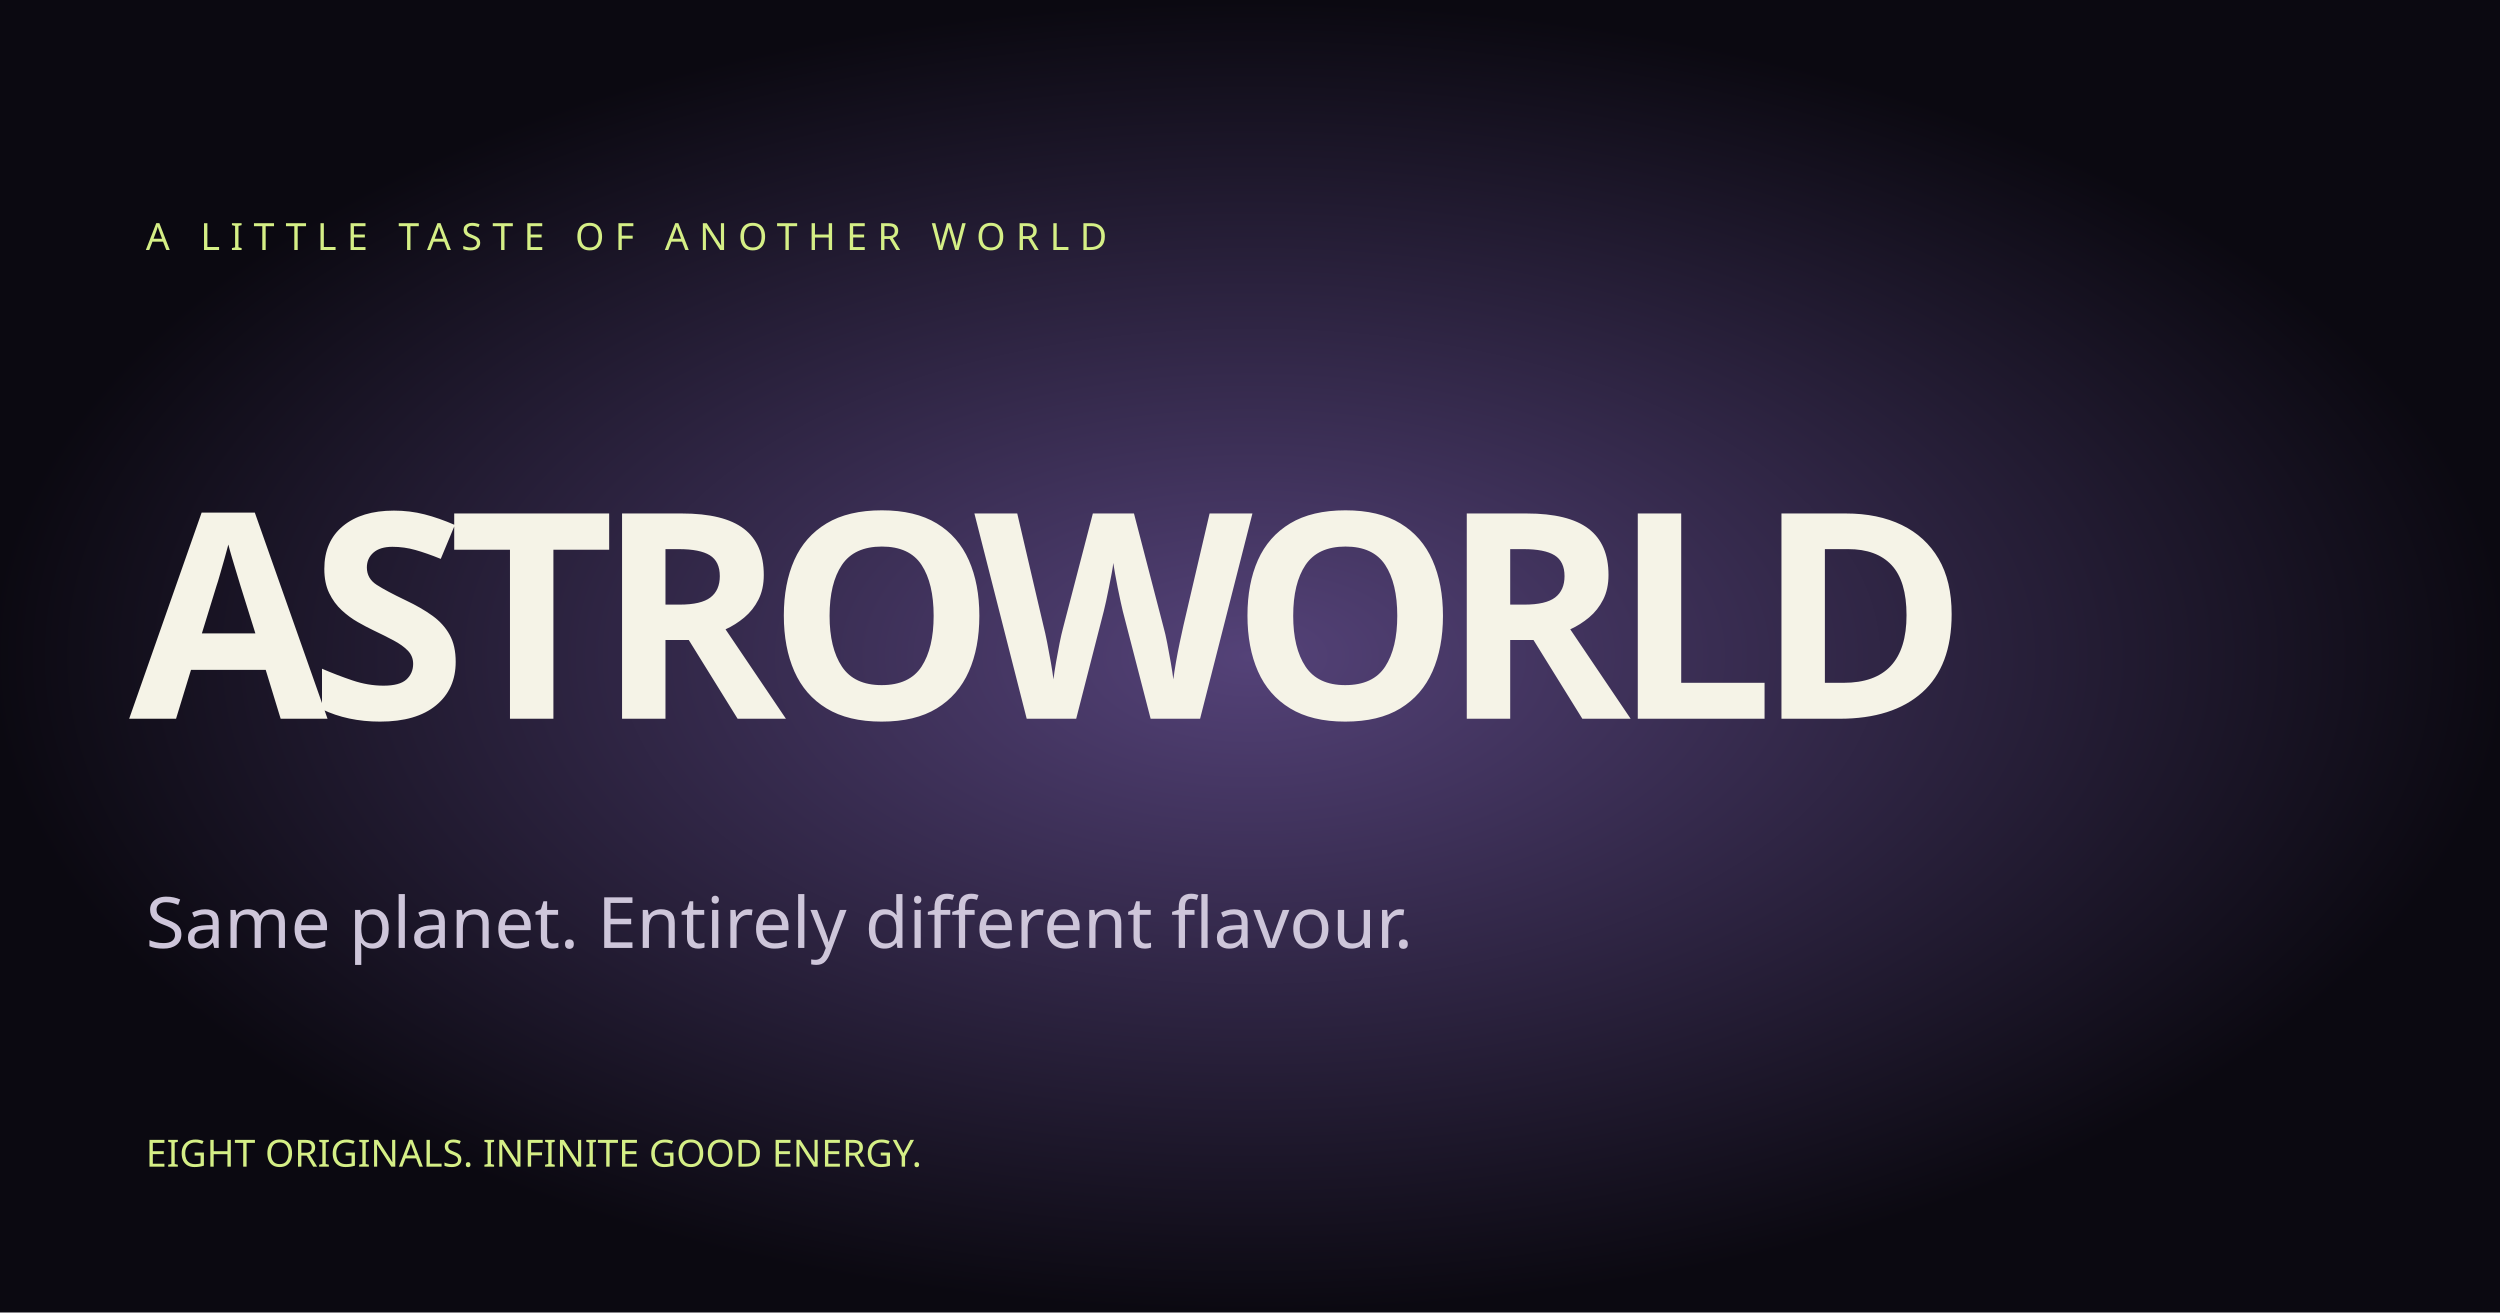
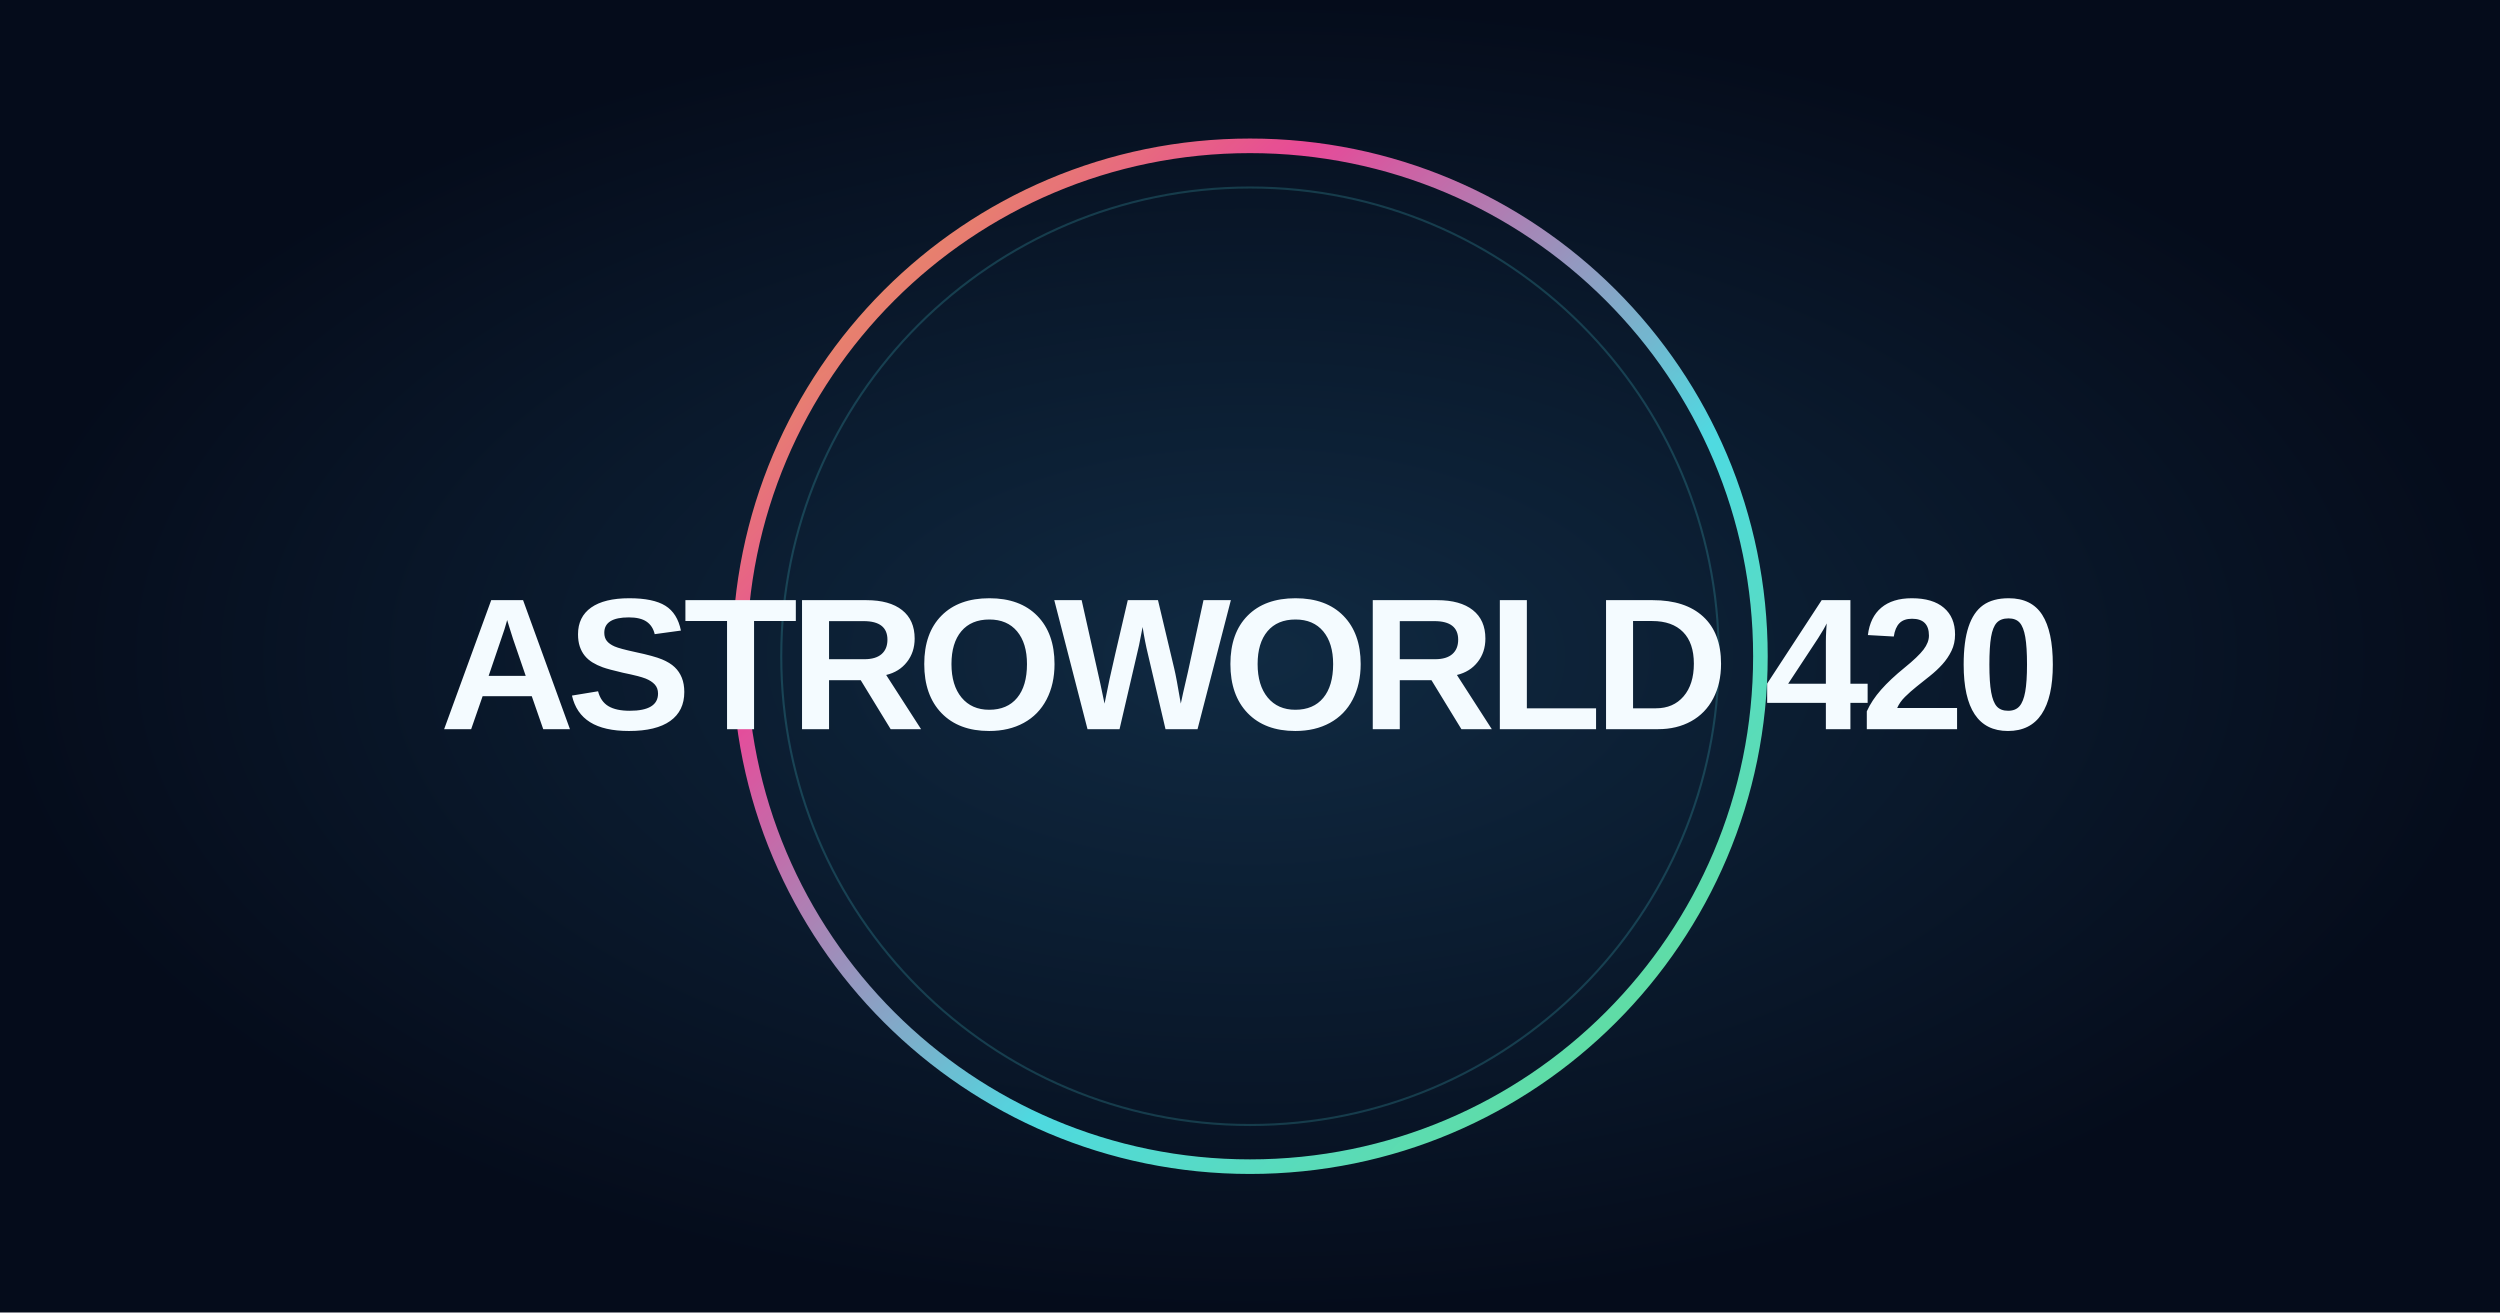
- <svg xmlns="http://www.w3.org/2000/svg" width="1200" height="630">
+ <svg xmlns="http://www.w3.org/2000/svg" width="1200" height="630" viewBox="0 0 1200 630">
  <defs>
-     <radialGradient id="a">
-       <stop stop-color="#544278" />
-       <stop offset="1" stop-color="#0b0911" />
+     <radialGradient id="bg">
+       <stop stop-color="#102a42" />
+       <stop offset="1" stop-color="#050c1b" />
    </radialGradient>
+     <linearGradient id="ring" x1="0" y1="0" x2="1" y2="1">
+       <stop stop-color="#ffcf42" />
+       <stop offset=".28" stop-color="#ff4fa4" />
+       <stop offset=".62" stop-color="#56eef4" />
+       <stop offset="1" stop-color="#73f58c" />
+     </linearGradient>
  </defs>
-   <rect width="1200" height="630" fill="url(#a)" />
-   <text x="70" y="120" fill="#d5ef86" font-size="18" font-family="sans-serif" letter-spacing="5">A LITTLE TASTE OF ANOTHER WORLD</text>
-   <text x="62" y="345" fill="#f5f3e7" font-size="138" font-weight="900" font-family="sans-serif" letter-spacing="-9">ASTROWORLD</text>
-   <text x="70" y="455" fill="#cec6da" font-size="34" font-family="sans-serif">Same planet. Entirely different flavour.</text>
-   <text x="70" y="560" fill="#d5ef86" font-size="18" font-family="sans-serif">EIGHT ORIGINALS. INFINITE GOOD ENERGY.</text>
+   <rect width="1200" height="630" fill="url(#bg)" />
+   <circle cx="600" cy="315" r="245" fill="none" stroke="url(#ring)" stroke-width="7" opacity=".9" />
+   <circle cx="600" cy="315" r="225" fill="none" stroke="#56eef4" stroke-opacity=".18" stroke-width="1" />
+   <text x="600" y="350" fill="#f4fbff" font-family="Arial,sans-serif" font-size="90" font-weight="800" text-anchor="middle" letter-spacing="-4">ASTROWORLD 420</text>
</svg>
